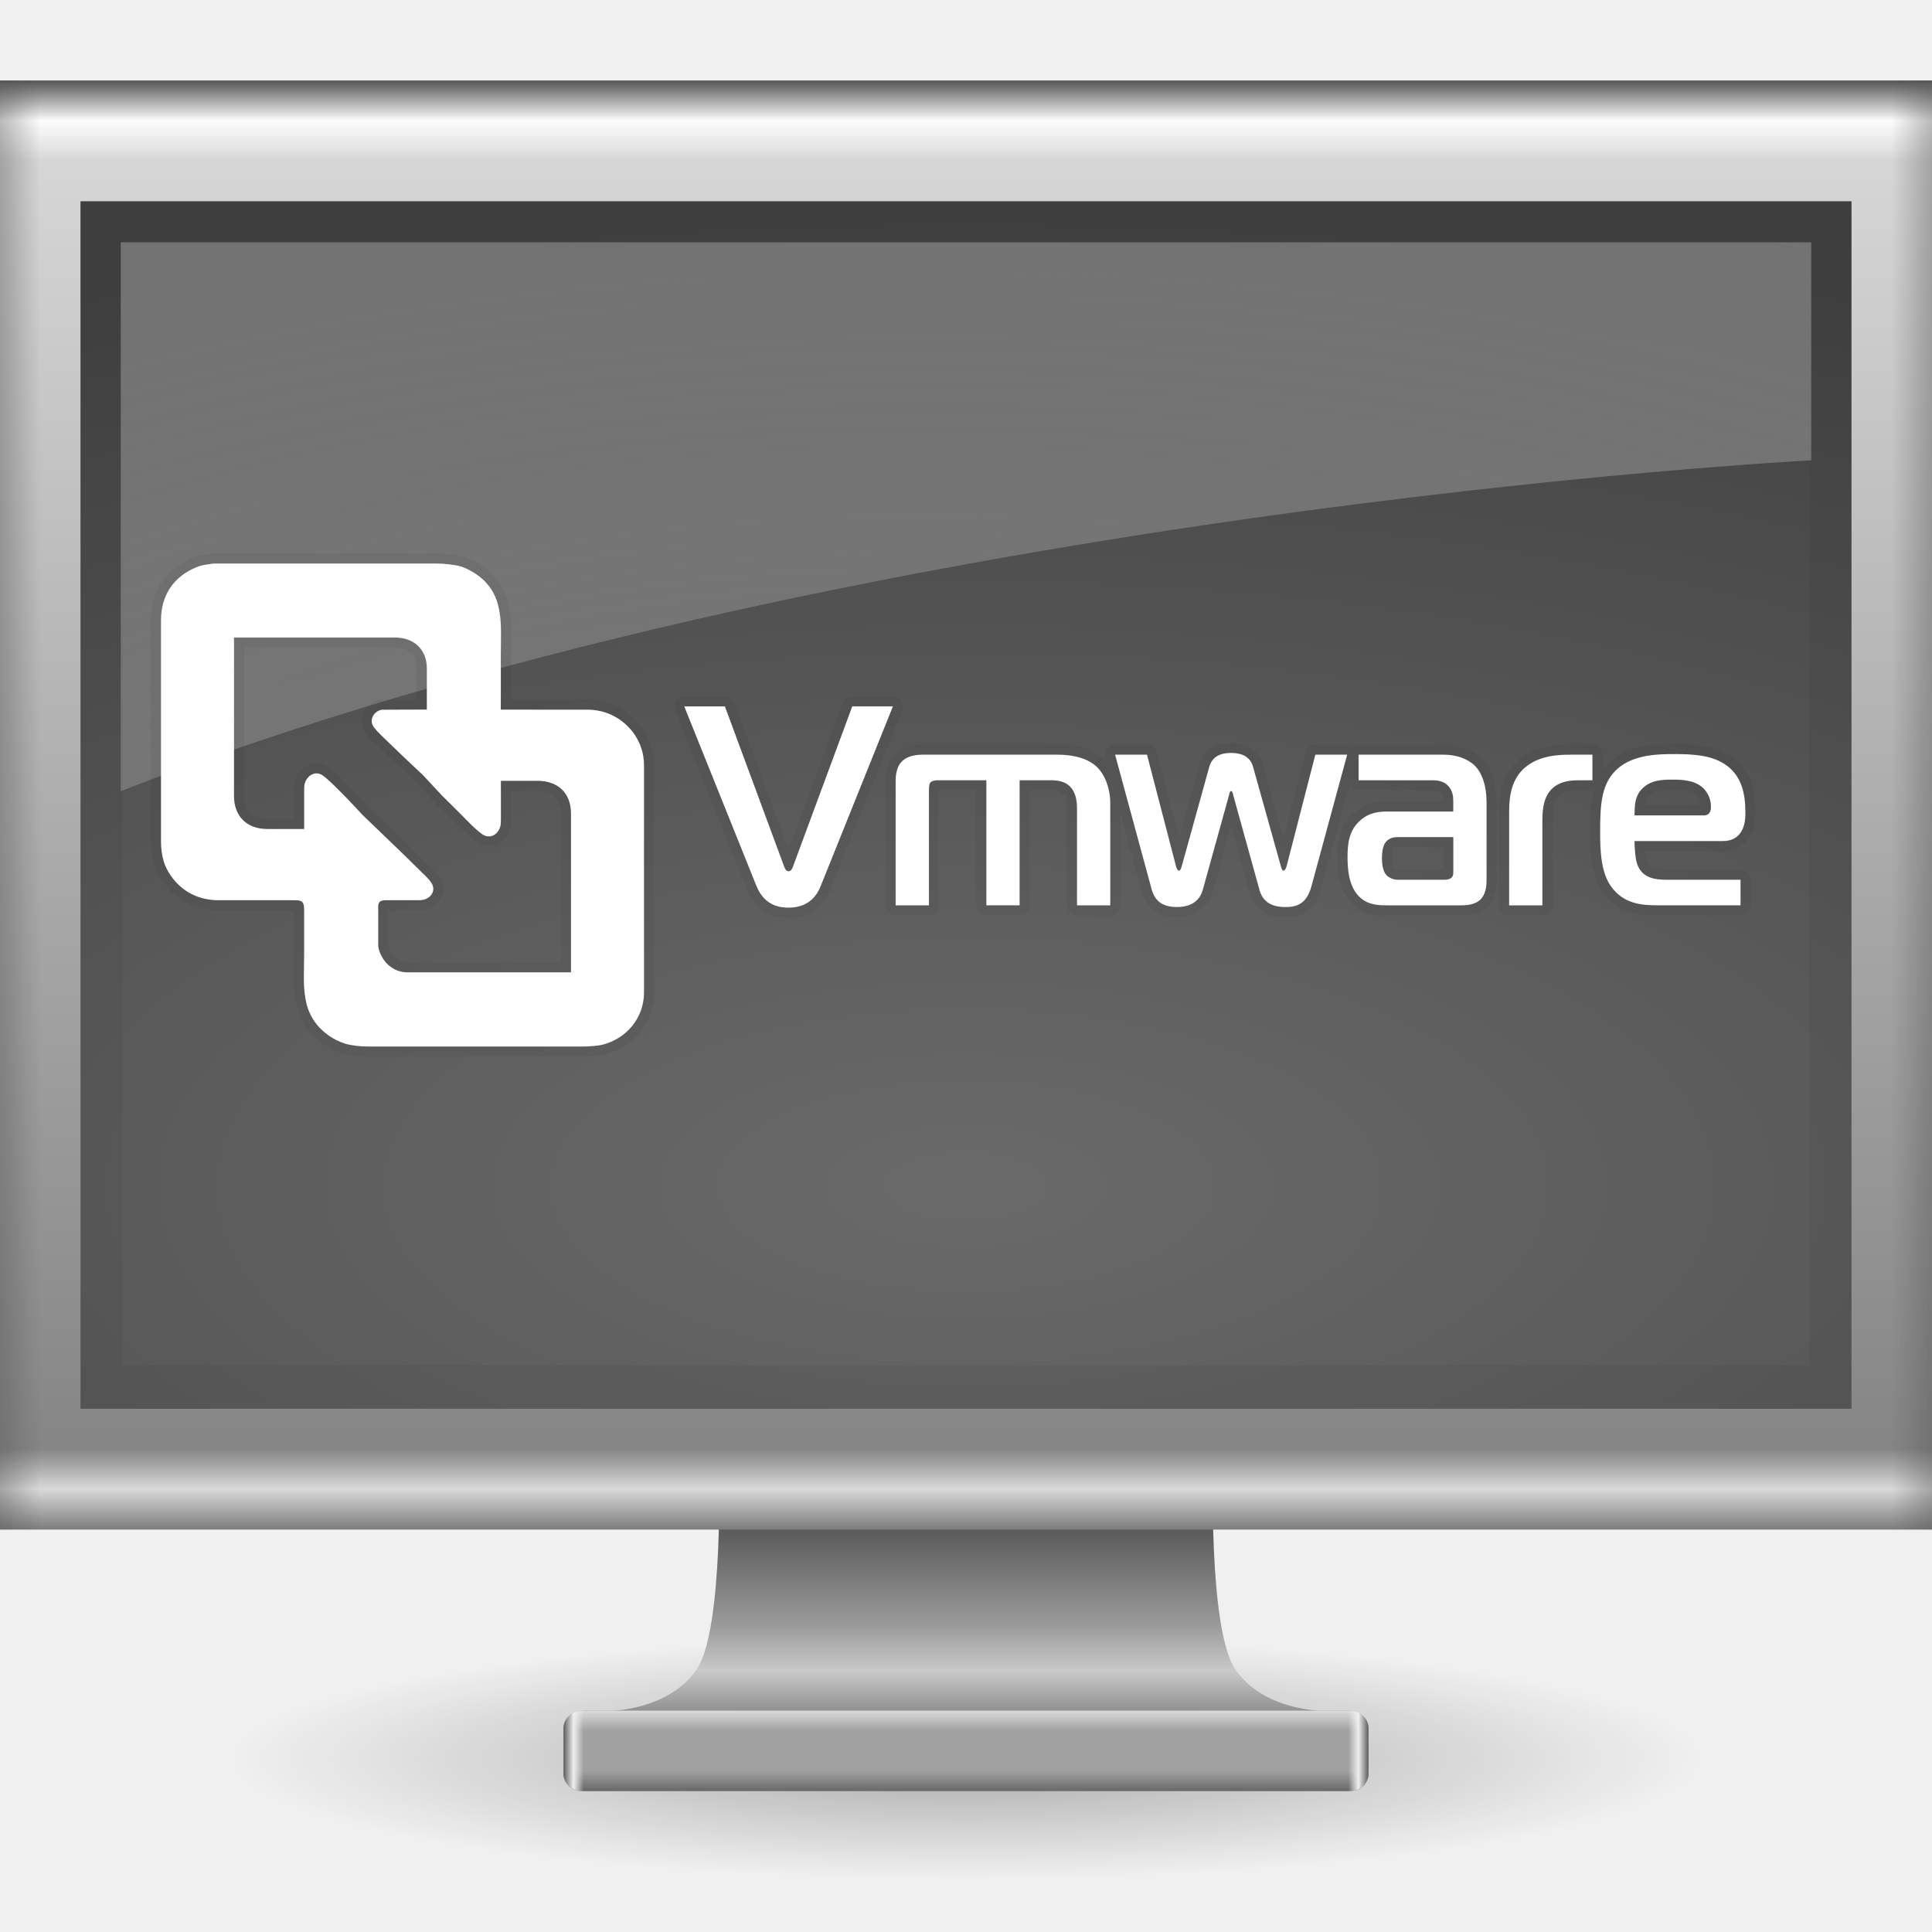
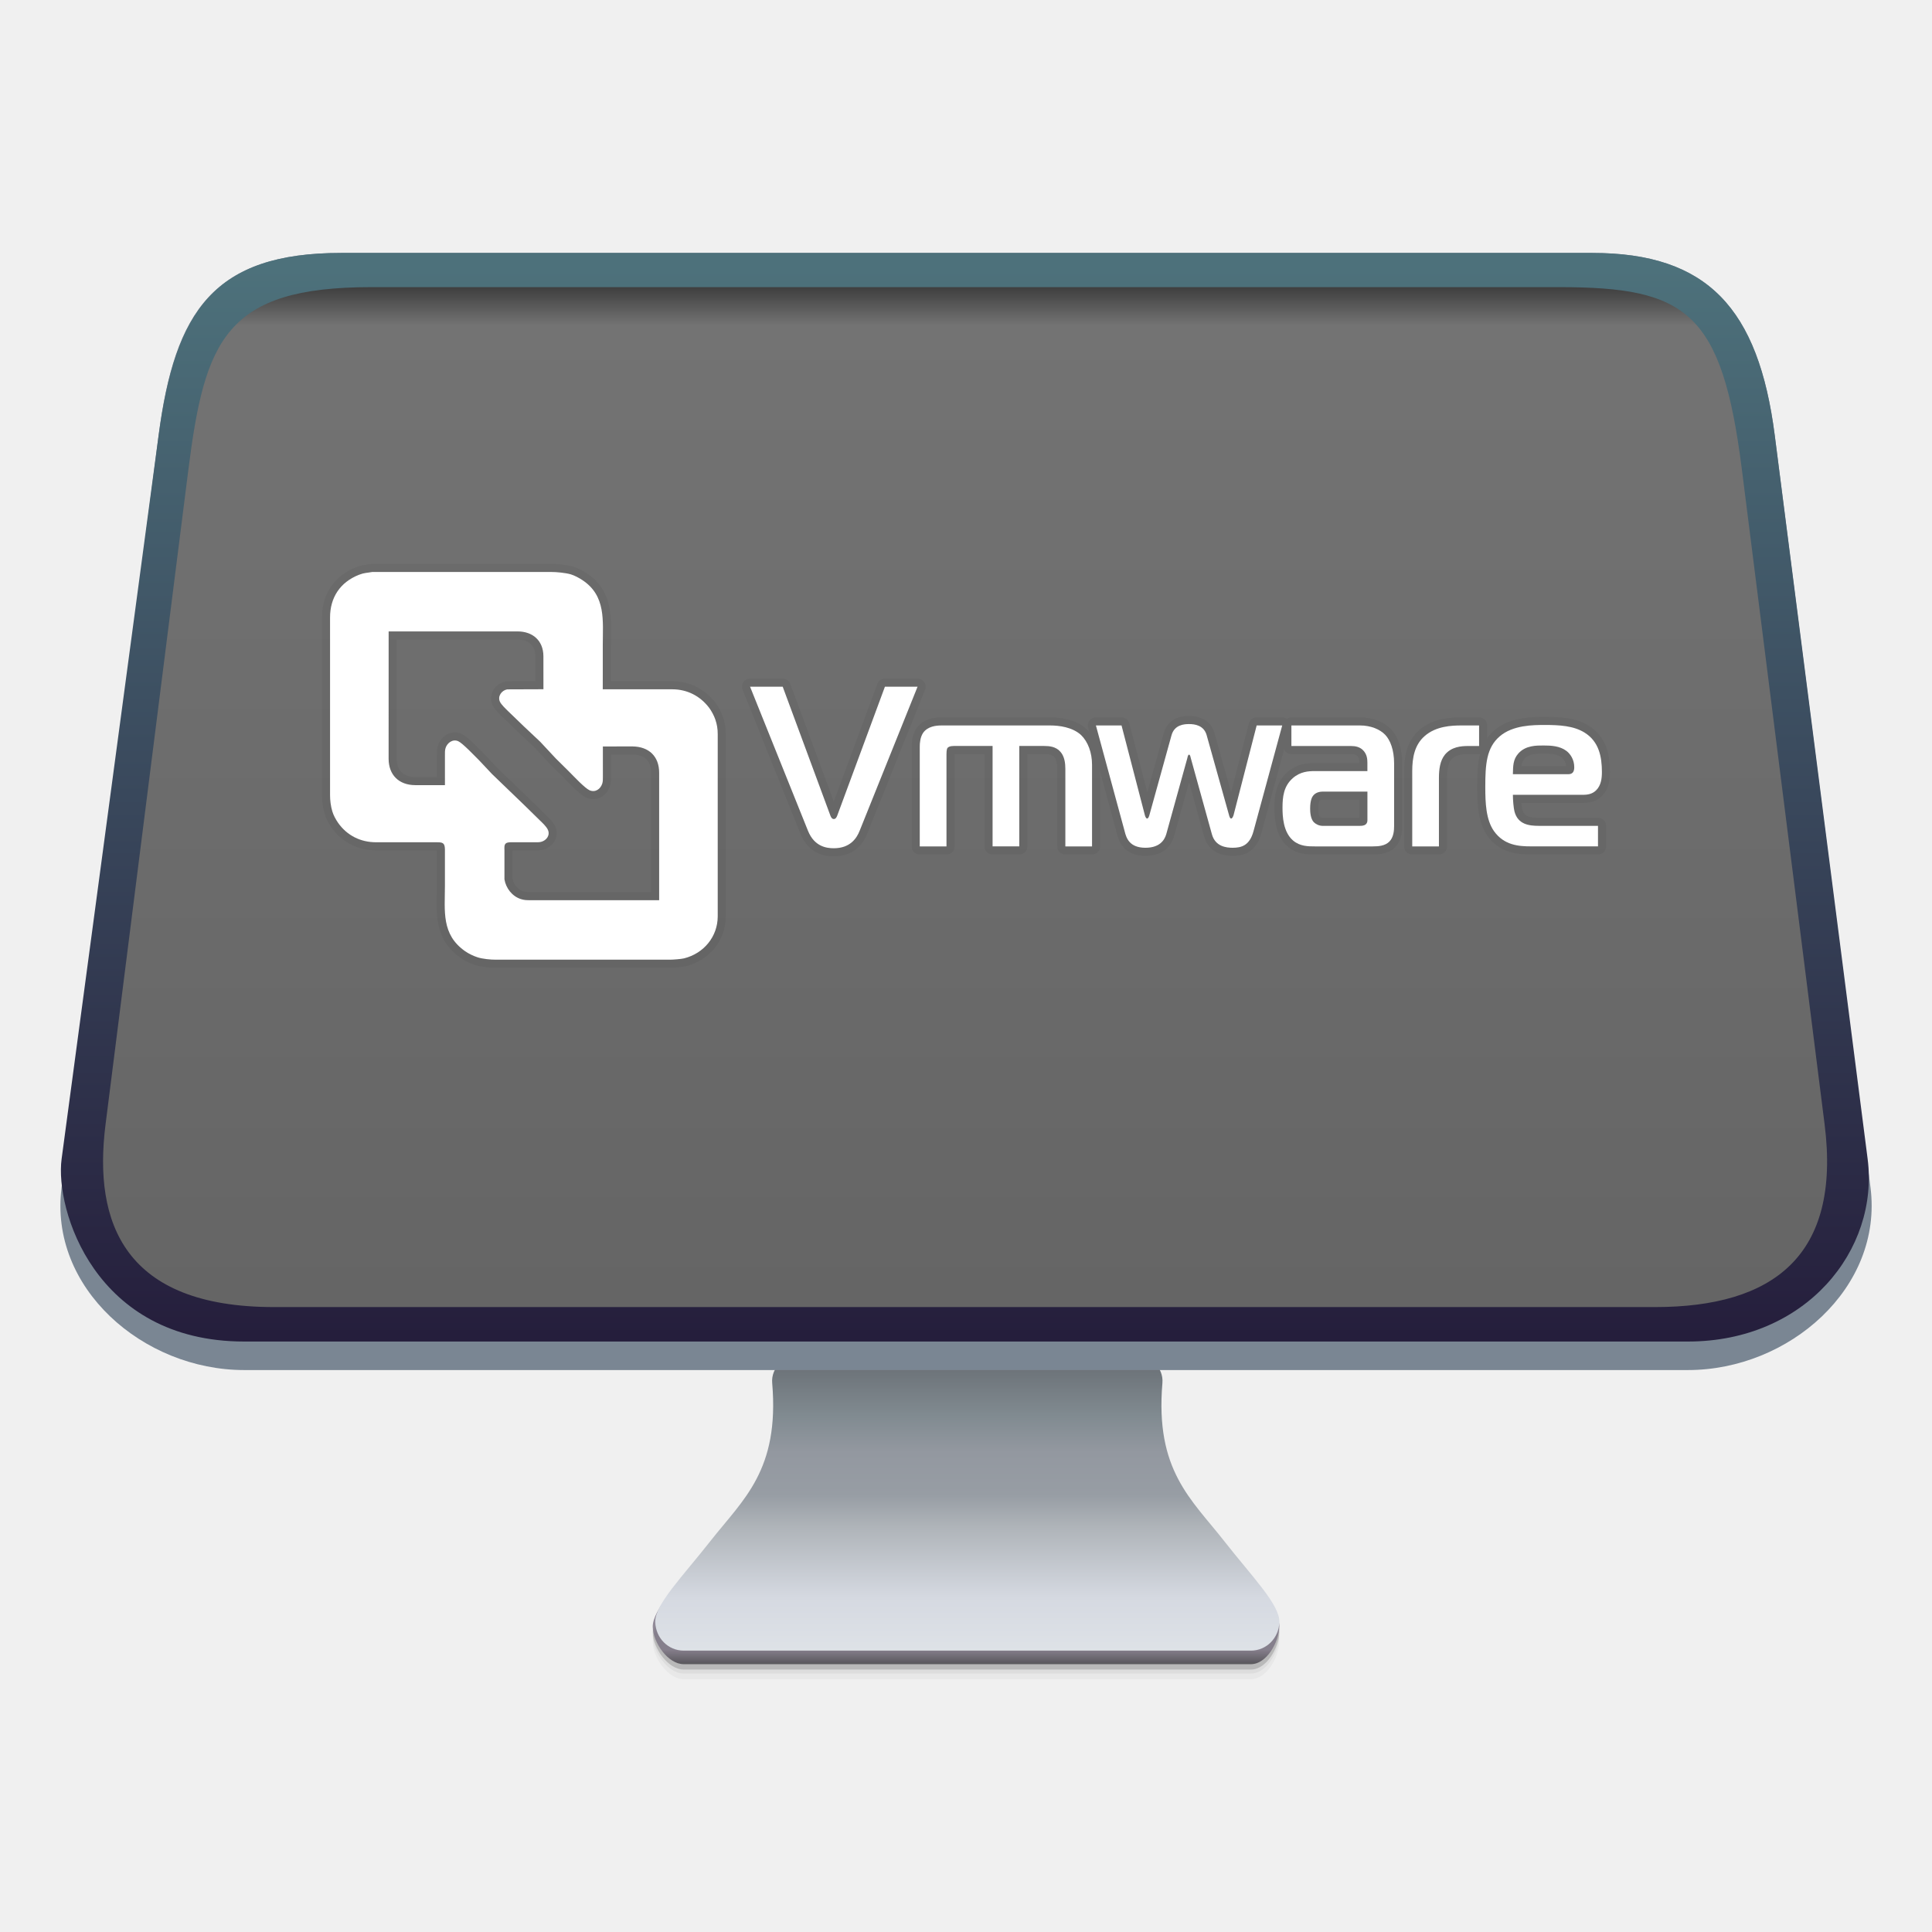
- <svg xmlns="http://www.w3.org/2000/svg" xmlns:xlink="http://www.w3.org/1999/xlink" version="1.1" width="48" height="48" id="svg4569">
-   <defs id="defs4571">
-     <linearGradient id="linearGradient3941">
-       <stop style="stop-color:#a7a7a7;stop-opacity:0.286;" offset="0" id="stop3943" />
-       <stop style="stop-color:#707070;stop-opacity:1;" offset="1" id="stop3945" />
+ <svg xmlns="http://www.w3.org/2000/svg" width="48" height="48" version="1.1">
+   <defs>
+     <linearGradient id="linearGradient858-5" x1="-149.66" x2="-149.66" y1="195.4" y2="197.12" gradientTransform="matrix(.06616 0 0 .06616 41.192 3.1755)" gradientUnits="userSpaceOnUse">
+       <stop stop-color="#918a98" offset="0" />
+       <stop stop-color="#656268" offset="1" />
    </linearGradient>
-     <linearGradient id="linearGradient3906">
-       <stop style="stop-color:#5d5d5d;stop-opacity:1;" offset="0" id="stop3908" />
-       <stop id="stop3915" offset="0.5" style="stop-color:#efefef;stop-opacity:1;" />
-       <stop style="stop-color:#efefef;stop-opacity:0;" offset="1" id="stop3910" />
+     <linearGradient id="linearGradient838-9" x1="-146.65" x2="-146.65" y1="195.59" y2="157.63" gradientTransform="matrix(.06616 0 0 .06616 41.192 3.1755)" gradientUnits="userSpaceOnUse">
+       <stop stop-color="#dee2e7" offset="0" />
+       <stop stop-color="#d5d9e1" offset=".187" />
+       <stop stop-color="#afb4b9" offset=".433" />
+       <stop stop-color="#979da4" offset=".546" />
+       <stop stop-color="#9398a0" offset=".694" />
+       <stop stop-color="#818b91" offset=".818" />
+       <stop stop-color="#6b7177" offset="1" />
    </linearGradient>
-     <linearGradient id="linearGradient3877">
-       <stop id="stop3879" offset="0" style="stop-color:#2e2e2f;stop-opacity:1;" />
-       <stop id="stop3881" offset="1" style="stop-color:#2e2e2f;stop-opacity:0;" />
+     <linearGradient id="linearGradient41069" x1="44.171" x2="44.171" y1="13.358" y2="154.97" gradientTransform="matrix(.06616 0 0 .06616 28.369 3.1047)" gradientUnits="userSpaceOnUse">
+       <stop stop-color="#4d717b" offset="0" />
+       <stop stop-color="#251e3c" offset="1" />
    </linearGradient>
-     <linearGradient id="linearGradient3865">
-       <stop style="stop-color:#dbdbdb;stop-opacity:1;" offset="0" id="stop3867" />
-       <stop style="stop-color:#dbdbdb;stop-opacity:0;" offset="1" id="stop3869" />
+     <linearGradient id="linearGradient10465" x1="37.639" x2="37.639" y1="15.912" y2="150.34" gradientTransform="matrix(.06616 0 0 .06616 28.369 3.1047)" gradientUnits="userSpaceOnUse">
+       <stop stop-color="#3e3e3e" offset="0" />
+       <stop stop-color="#737373" offset=".038" />
+       <stop stop-color="#656565" offset="1" />
    </linearGradient>
-     <linearGradient id="linearGradient3843">
-       <stop id="stop3845" offset="0" style="stop-color:#7d7d7d;stop-opacity:1;" />
-       <stop style="stop-color:#d9d9d9;stop-opacity:1;" offset="0.5" id="stop3847" />
-       <stop id="stop3849" offset="1" style="stop-color:#d9d9d9;stop-opacity:0;" />
-     </linearGradient>
-     <linearGradient id="linearGradient3835">
-       <stop style="stop-color:#555555;stop-opacity:0;" offset="0" id="stop3837" />
-       <stop style="stop-color:#555555;stop-opacity:1;" offset="1" id="stop3839" />
-     </linearGradient>
-     <linearGradient id="linearGradient3813">
-       <stop style="stop-color:#555555;stop-opacity:1;" offset="0" id="stop3815" />
-       <stop id="stop3825" offset="0.5" style="stop-color:#fcfcfc;stop-opacity:1;" />
-       <stop style="stop-color:#fcfcfc;stop-opacity:0;" offset="1" id="stop3817" />
-     </linearGradient>
-     <linearGradient id="linearGradient3803">
-       <stop style="stop-color:#dbdbdb;stop-opacity:1;" offset="0" id="stop3805" />
-       <stop style="stop-color:#808080;stop-opacity:1;" offset="1" id="stop3807" />
-     </linearGradient>
-     <linearGradient id="linearGradient4054">
-       <stop id="stop4056" style="stop-color:#ffffff;stop-opacity:1" offset="0" />
-       <stop id="stop4058" style="stop-color:#ffffff;stop-opacity:0.235" offset="0.063" />
-       <stop id="stop4060" style="stop-color:#ffffff;stop-opacity:0.157" offset="0.969" />
-       <stop id="stop4062" style="stop-color:#ffffff;stop-opacity:0.392" offset="1" />
-     </linearGradient>
-     <linearGradient id="linearGradient3912">
-       <stop id="stop3914" style="stop-color:#5a5a5a;stop-opacity:1;" offset="0" />
-       <stop offset="0.523" style="stop-color:#999999;stop-opacity:1;" id="stop3935" />
-       <stop id="stop3920" style="stop-color:#c9c9c9;stop-opacity:1;" offset="0.782" />
-       <stop id="stop3922" style="stop-color:#929292;stop-opacity:1;" offset="1" />
-     </linearGradient>
-     <linearGradient id="linearGradient3342">
-       <stop id="stop3344" style="stop-color:#ffffff;stop-opacity:0" offset="0" />
-       <stop id="stop3346" style="stop-color:#ffffff;stop-opacity:1" offset="1" />
-     </linearGradient>
-     <linearGradient id="linearGradient10691-1">
-       <stop id="stop10693-3" style="stop-color:#000000;stop-opacity:1" offset="0" />
-       <stop id="stop10695-1" style="stop-color:#000000;stop-opacity:0" offset="1" />
-     </linearGradient>
-     <linearGradient x1="15.574" y1="46.971" x2="23.578" y2="46.971" id="linearGradient2993" xlink:href="#linearGradient3342" gradientUnits="userSpaceOnUse" gradientTransform="matrix(1.117647,0,0,1,-2.35197,-3.471003)" spreadMethod="reflect" />
-     <radialGradient cx="6.703" cy="73.616" r="7.228" fx="6.703" fy="73.616" id="radialGradient3001" xlink:href="#linearGradient10691-1" gradientUnits="userSpaceOnUse" gradientTransform="matrix(1.936801,0,0,0.4150287,11.01818,13.44736)" />
-     <linearGradient x1="361.106" y1="87.987" x2="361.106" y2="92.491" id="linearGradient3832-9" xlink:href="#linearGradient3912" gradientUnits="userSpaceOnUse" gradientTransform="matrix(0.9964089,0,0,1.000144,-332.882,-50.01272)" />
-     <linearGradient id="outerBackgroundGradient-5-0">
-       <stop style="stop-color:#6a6a6a;stop-opacity:1;" offset="0" id="stop3864-8-6-4" />
-       <stop style="stop-color:#414141;stop-opacity:1;" offset="1" id="stop3866-9-1-86" />
-     </linearGradient>
-     <linearGradient id="linearGradient3924-1">
-       <stop offset="0" style="stop-color:#ffffff;stop-opacity:1" id="stop3926-3" />
-       <stop offset="0.063" style="stop-color:#ffffff;stop-opacity:0.235" id="stop3928-91" />
-       <stop offset="0.951" style="stop-color:#ffffff;stop-opacity:0.157" id="stop3930-6" />
-       <stop offset="1" style="stop-color:#ffffff;stop-opacity:0.392" id="stop3932-6" />
-     </linearGradient>
-     <linearGradient xlink:href="#linearGradient3924-1-0" id="linearGradient3916-5" gradientUnits="userSpaceOnUse" gradientTransform="matrix(1.216216,0,0,0.8378379,-5.189199,-0.108099)" x1="24" y1="5" x2="24" y2="43" />
-     <linearGradient id="linearGradient3924-1-0">
-       <stop offset="0" style="stop-color:#ffffff;stop-opacity:1" id="stop3926-3-7" />
-       <stop offset="0.063" style="stop-color:#ffffff;stop-opacity:0.235" id="stop3928-91-0" />
-       <stop offset="0.951" style="stop-color:#ffffff;stop-opacity:0.157" id="stop3930-6-2" />
-       <stop offset="1" style="stop-color:#ffffff;stop-opacity:0.392" id="stop3932-6-0" />
-     </linearGradient>
-     <linearGradient xlink:href="#linearGradient4054" id="linearGradient4052" gradientUnits="userSpaceOnUse" gradientTransform="matrix(1.216216,0,0,0.8378379,-5.189199,-0.108099)" x1="23.386" y1="42.776" x2="23.386" y2="51.377" />
-     <linearGradient xlink:href="#linearGradient3924-1-0" id="linearGradient4066" gradientUnits="userSpaceOnUse" gradientTransform="matrix(1.155477,0,0,0.8378379,-3.518698,-0.108099)" x1="24" y1="5" x2="24" y2="43" />
-     <linearGradient xlink:href="#linearGradient3803" id="linearGradient3809" x1="24" y1="2.997" x2="24" y2="37.003" gradientUnits="userSpaceOnUse" gradientTransform="matrix(1,0,0,1.058823,0,-1.176471)" />
-     <linearGradient xlink:href="#linearGradient3813" id="linearGradient3823" gradientUnits="userSpaceOnUse" x1="24" y1="2.001" x2="24" y2="2.999" gradientTransform="matrix(1,0,0,2,0,-2)" />
-     <linearGradient xlink:href="#linearGradient3835" id="linearGradient3841" x1="47" y1="20" x2="48" y2="20" gradientUnits="userSpaceOnUse" />
-     <linearGradient xlink:href="#linearGradient3843" id="linearGradient3851" gradientUnits="userSpaceOnUse" gradientTransform="matrix(1,0,0,2,0,-42)" x1="24" y1="2.001" x2="24" y2="2.999" />
-     <linearGradient xlink:href="#linearGradient3835" id="linearGradient3855" gradientUnits="userSpaceOnUse" x1="47" y1="20" x2="48" y2="20" gradientTransform="translate(-48,0)" />
-     <linearGradient xlink:href="#linearGradient3877" id="linearGradient3885" gradientUnits="userSpaceOnUse" gradientTransform="matrix(1.177154,0,0,-1,-4.251695,87.004)" x1="24" y1="42.505" x2="24" y2="43.003" />
-     <linearGradient xlink:href="#linearGradient3865" id="linearGradient3888" gradientUnits="userSpaceOnUse" x1="24" y1="42.505" x2="24" y2="43.003" gradientTransform="matrix(1.177154,0,0,1,-4.251695,0)" />
-     <clipPath clipPathUnits="userSpaceOnUse" id="clipPath3896">
-       <rect ry="0.434" rx="0.469" y="42.502" x="14" height="2" width="20" id="rect3898" style="fill:#a1a1a1;fill-opacity:1;stroke:none" />
-     </clipPath>
-     <linearGradient xlink:href="#linearGradient3906" id="linearGradient3913" x1="14" y1="43.502" x2="14.2" y2="43.502" gradientUnits="userSpaceOnUse" gradientTransform="matrix(2.5,0,0,1,-20.99995,0)" />
-     <clipPath clipPathUnits="userSpaceOnUse" id="clipPath3925">
-       <rect ry="0.434" rx="0.469" y="42.502" x="14" height="2" width="20" id="rect3927" style="fill:#a1a1a1;fill-opacity:1;stroke:none" />
-     </clipPath>
-     <linearGradient xlink:href="#linearGradient3906" id="linearGradient3931" gradientUnits="userSpaceOnUse" gradientTransform="matrix(2.5,0,0,1,-20.99995,0)" x1="14" y1="43.502" x2="14.2" y2="43.502" />
-     <radialGradient xlink:href="#linearGradient10691-1" id="radialGradient3937" gradientUnits="userSpaceOnUse" gradientTransform="matrix(2.533405,0,0,0.4150287,7.019318,13.13486)" cx="6.703" cy="73.616" fx="6.703" fy="73.616" r="7.228" />
-     <radialGradient xlink:href="#outerBackgroundGradient-5-0" id="radialGradient3939" cx="24" cy="33.877" fx="24" fy="33.877" r="22" gradientTransform="matrix(2.572211,0,0,1.099544,-37.73306,-7.787454)" gradientUnits="userSpaceOnUse" />
-     <radialGradient xlink:href="#linearGradient3941" id="radialGradient3949" cx="30.14" cy="23.244" fx="30.14" fy="23.244" r="21" gradientTransform="matrix(-3.6633084e-8,1.577818,-3.382651,-7.8536888e-8,101.6602,-21.60237)" gradientUnits="userSpaceOnUse" />
  </defs>
-   <path d="m 42.312,43.688 c 0,1.657 -8.199,3 -18.313,3 -10.114,0 -18.312,-1.343 -18.312,-3 0,-1.657 8.199,-3 18.312,-3 10.114,0 18.313,1.343 18.313,3 l 0,0 z" id="path2589" style="opacity:0.3;fill:url(#radialGradient3937);fill-opacity:1;fill-rule:nonzero;stroke:none;stroke-width:0.8;marker:none;visibility:visible;display:inline;overflow:visible" />
-   <path d="m 17.859,36.25 c 0,0 0.142,4.258 -0.565,5.25 -0.707,0.992 -2.114,1.004 -2.114,1.004 l 17.64,0 c 0,0 -1.407,-0.012 -2.114,-1.004 -0.707,-0.992 -0.565,-5.25 -0.565,-5.25 z" id="rect1789" style="color:#000000;fill:url(#linearGradient3832-9);fill-opacity:1;fill-rule:nonzero;stroke:none;stroke-width:0.998;marker:none;visibility:visible;display:inline;overflow:visible;enable-background:new" />
-   <rect width="48" height="36" rx="0" ry="0" x="-3.5762787e-07" y="2" id="rect2722" style="fill:url(#linearGradient3809);fill-opacity:1;stroke:none" />
-   <path style="fill:url(#radialGradient3939);fill-opacity:1;stroke:none;display:inline" d="M 2,5 46,5 46,35 2,35 z" id="rect2722-0" />
-   <path style="opacity:0.05;fill:#000000;fill-opacity:1;stroke:none;display:inline" d="m 2,5 0,30 L 46,35 46,5 z m 1.048,1.071 41.905,0 0,27.857 -41.905,0 z" id="path3942" />
-   <path style="fill:url(#radialGradient3949);fill-opacity:1;stroke:none;display:inline" d="m 3,6.02 0,13.636 C 20.943,12.673 45,11.437 45,11.437 L 45,6.02 z" id="rect3872" />
-   <rect y="2" x="-3.5762787e-07" height="2" width="48" id="rect3821" style="fill:url(#linearGradient3823);fill-opacity:1;stroke:none" />
-   <rect style="fill:url(#linearGradient3851);fill-opacity:1;stroke:none;opacity:1" id="rect3827" width="48" height="2" x="-3.5762787e-07" y="-38" transform="scale(1,-1)" />
-   <rect style="fill:url(#linearGradient3841);fill-opacity:1;stroke:none;opacity:0.4" id="rect3833" width="1" height="36" x="47" y="2" />
-   <rect y="2" x="-1" height="36" width="1" id="rect3853" style="opacity:0.4;fill:url(#linearGradient3855);fill-opacity:1;stroke:none" transform="scale(-1,1)" />
-   <rect style="fill:#a1a1a1;fill-opacity:1;stroke:none" id="rect3883" width="20" height="2" x="14" y="42.502" rx="0.469" ry="0.434" />
-   <g id="g3892" clip-path="url(#clipPath3896)">
-     <path style="color:#000000;fill:url(#linearGradient3888);fill-opacity:1;fill-rule:nonzero;stroke:none;stroke-width:0.998;marker:none;visibility:visible;display:inline;overflow:visible;enable-background:new" id="path3863" d="m 13.617,42.504 0,0.5 20.765,0 0,-0.5 z" />
-     <path d="m 13.617,44.5 0,-0.5 20.765,0 0,0.5 z" id="path3873" style="opacity:0.5;color:#000000;fill:url(#linearGradient3885);fill-opacity:1;fill-rule:nonzero;stroke:none;stroke-width:0.998;marker:none;visibility:visible;display:inline;overflow:visible;enable-background:new" />
+   <g transform="matrix(2.8347 0 0 2.8347 -65.065 -4.6607)" stroke-width=".066">
+     <path d="m29.159 15.24c-0.249 0.317-0.489 0.558-0.485 0.712 0.004 0.138 0.134 0.325 0.272 0.325h4.97c0.138 0 0.246-0.191 0.25-0.329 0.004-0.153-0.236-0.394-0.485-0.712z" fill-opacity=".162" style="paint-order:fill markers stroke" />
+     <path d="m29.159 15.193c-0.249 0.317-0.489 0.558-0.485 0.712 0.004 0.138 0.134 0.325 0.272 0.325h4.97c0.138 0 0.246-0.191 0.25-0.329 0.004-0.153-0.236-0.394-0.485-0.712z" fill="url(#linearGradient858-5)" style="paint-order:fill markers stroke" />
+     <path d="m29.159 15.324c-0.249 0.317-0.489 0.558-0.485 0.712 0.004 0.138 0.134 0.325 0.272 0.325h4.97c0.138 0 0.246-0.191 0.25-0.329 0.004-0.153-0.236-0.394-0.485-0.712z" fill-opacity=".037" style="paint-order:fill markers stroke" />
+     <path d="m29.159 15.275c-0.249 0.317-0.489 0.558-0.485 0.712 0.004 0.138 0.134 0.325 0.272 0.325h4.97c0.138 0 0.246-0.191 0.25-0.329 0.004-0.153-0.236-0.394-0.485-0.712z" fill-opacity=".047" style="paint-order:fill markers stroke" />
+     <path d="m31.371 13.503-3.4e-5 1e-3 -1.4 0.012c-0.138 0.001-0.262 0.112-0.25 0.25 0.065 0.765-0.253 1.018-0.54 1.383-0.249 0.317-0.489 0.558-0.485 0.712 0.004 0.138 0.111 0.25 0.25 0.25h4.97c0.138 0 0.246-0.111 0.25-0.25 0.004-0.153-0.236-0.394-0.485-0.712-0.287-0.366-0.605-0.618-0.54-1.383 0.012-0.138-0.111-0.249-0.25-0.25l-1.4-0.012-3.4e-5 -1e-3 -0.06 5.3e-4z" fill="url(#linearGradient838-9)" style="paint-order:fill markers stroke" />
  </g>
-   <rect style="fill:url(#linearGradient3913);fill-opacity:1;stroke:none" id="rect3900" width="0.5" height="2" x="14" y="42.502" rx="0" ry="0" clip-path="url(#clipPath3925)" />
-   <rect clip-path="url(#clipPath3925)" ry="0" rx="0" y="42.502" x="14" height="2" width="0.5" id="rect3929" style="fill:url(#linearGradient3931);fill-opacity:1;stroke:none" transform="matrix(-1,0,0,1,47.99993,0)" />
-   <g id="g3871" style="fill:none;stroke:#000000;stroke-width:0.5;stroke-linecap:round;stroke-linejoin:round;stroke-miterlimit:4;stroke-opacity:1;stroke-dasharray:none;opacity:0.05">
-     <path d="m 5.306,14 c -0.166,0.031 -0.242,0.021 -0.411,0.087 C 4.31,14.318 4,14.794 4,15.409 L 4,20.907 c 0,0.164 0.022,0.344 0.07,0.503 0.034,0.117 0.111,0.259 0.182,0.359 0.277,0.39 0.694,0.597 1.174,0.597 l 0.314,0 0.727,0 0.823,0 c 0.185,0 0.262,0.007 0.266,0.216 l 0,1.123 c 0,0.788 -0.118,1.513 0.628,2.035 0.114,0.078 0.254,0.146 0.387,0.188 0.153,0.049 0.395,0.072 0.556,0.072 l 5.396,0 c 0.097,0 0.345,-0.019 0.435,-0.041 C 15.571,25.805 15.999,25.286 16,24.661 l 0,-5.643 c 0,-0.16 -0.022,-0.3 -0.075,-0.454 -0.039,-0.114 -0.118,-0.263 -0.19,-0.359 -0.277,-0.365 -0.677,-0.572 -1.14,-0.573 -0.718,3.08e-4 -1.435,-5.7e-5 -2.153,-0.001 l 6.12e-4,-0.429 0,-0.933 c 0,-0.755 0.106,-1.53 -0.63,-2.016 -0.1,-0.067 -0.248,-0.146 -0.363,-0.18 -0.154,-0.044 -0.441,-0.074 -0.604,-0.072 -2.033,-3e-6 -3.694,8e-6 -5.541,-2e-6 z m 5.299,3.629 c 0,0 -0.749,0.003 -1.123,0.004 -0.172,0.033 -0.302,0.214 -0.224,0.381 0.043,0.093 0.181,0.222 0.257,0.297 l 0.486,0.469 0.507,0.477 0.473,0.508 0.422,0.418 c 0.135,0.135 0.485,0.51 0.63,0.573 0.179,0.077 0.338,-0.038 0.393,-0.208 0.021,-0.069 0.019,-0.143 0.019,-0.216 5.23e-4,-0.311 -6.11e-4,-0.932 -6.11e-4,-0.932 0,0 0.613,-9.38e-4 0.919,-9.38e-4 0.508,0.006 0.823,0.31 0.823,0.813 l 0,3.946 -3.992,0 c -0.111,0 -0.182,0 -0.29,-0.035 -0.271,-0.087 -0.461,-0.337 -0.507,-0.61 l 0,-0.383 0,-0.526 c -0.002,-0.061 -0.011,-0.152 0.037,-0.198 0.048,-0.046 0.142,-0.041 0.203,-0.041 l 0.701,0 c 0.061,0 0.135,0.003 0.194,-0.013 0.165,-0.043 0.284,-0.202 0.211,-0.37 -0.048,-0.108 -0.173,-0.22 -0.259,-0.304 L 10.021,21.223 9.013,20.252 8.615,19.829 C 8.478,19.695 8.108,19.3 7.968,19.237 7.797,19.161 7.627,19.287 7.576,19.449 c -0.022,0.068 -0.019,0.143 -0.019,0.214 l 0,0.933 -0.92,0 C 6.133,20.595 5.816,20.282 5.814,19.783 l 7.92e-4,-3.944 c 0,0 2.66,-6.75e-4 3.991,-6.75e-4 0.473,0 0.797,0.29 0.799,0.766 z" id="path3874" style="fill:none;stroke:#000000;stroke-width:0.5;stroke-linecap:round;stroke-linejoin:round;stroke-miterlimit:4;stroke-opacity:1;stroke-dasharray:none" />
-     <g style="font-size:7.062px;font-style:normal;font-variant:normal;font-weight:normal;font-stretch:normal;line-height:125%;letter-spacing:0px;word-spacing:0px;fill:none;stroke:#000000;stroke-width:0.5;stroke-linecap:round;stroke-linejoin:round;stroke-miterlimit:4;stroke-opacity:1;stroke-dasharray:none;font-family:MagistralC;-inkscape-font-specification:MagistralC" id="g3876">
-       <path d="m 18.01,17.55 -1.01,0 1.794,4.463 c 0.198,0.487 0.572,0.537 0.798,0.537 0.501,0 0.706,-0.304 0.798,-0.537 l 1.794,-4.463 -1.01,0 -1.476,3.99 c -0.014,0.035 -0.042,0.106 -0.106,0.106 -0.064,0 -0.092,-0.071 -0.106,-0.106 l -1.476,-3.99" id="path3878" style="fill:none;stroke:#000000;stroke-width:0.5;stroke-linecap:round;stroke-linejoin:round;stroke-miterlimit:4;stroke-opacity:1;stroke-dasharray:none" />
-       <path d="m 22.253,22.493 0.826,0 0,-2.853 c 0,-0.141 0.021,-0.184 0.035,-0.198 0.021,-0.021 0.064,-0.057 0.184,-0.057 l 1.208,0 0,3.107 0.826,0 0,-3.107 0.77,0 c 0.148,0 0.36,0.014 0.501,0.177 0.134,0.148 0.155,0.367 0.155,0.53 l 0,2.401 0.826,0 0,-2.528 c 0,-0.374 -0.127,-0.713 -0.339,-0.918 -0.268,-0.247 -0.685,-0.297 -0.953,-0.297 l -3.369,0 c -0.169,0 -0.424,0.028 -0.565,0.226 -0.092,0.134 -0.106,0.318 -0.106,0.424 l 0,3.093" id="path3880" style="fill:none;stroke:#000000;stroke-width:0.5;stroke-linecap:round;stroke-linejoin:round;stroke-miterlimit:4;stroke-opacity:1;stroke-dasharray:none" />
-       <path d="m 28.495,18.75 -0.791,0 0.89,3.277 c 0.049,0.198 0.141,0.508 0.643,0.508 0.431,0 0.586,-0.226 0.643,-0.417 l 0.65,-2.345 c 0.007,-0.028 0.021,-0.12 0.057,-0.12 0.035,0 0.049,0.092 0.057,0.12 l 0.65,2.345 c 0.106,0.381 0.445,0.417 0.643,0.417 0.275,0 0.523,-0.071 0.643,-0.508 l 0.89,-3.277 -0.791,0 -0.713,2.768 c -0.014,0.049 -0.042,0.113 -0.078,0.113 -0.035,0 -0.057,-0.078 -0.064,-0.106 l -0.692,-2.472 c -0.085,-0.311 -0.374,-0.346 -0.544,-0.346 -0.141,0 -0.452,0.014 -0.544,0.346 l -0.685,2.472 c -0.007,0.021 -0.028,0.106 -0.071,0.106 -0.035,0 -0.064,-0.078 -0.071,-0.113 l -0.72,-2.768" id="path3882" style="fill:none;stroke:#000000;stroke-width:0.5;stroke-linecap:round;stroke-linejoin:round;stroke-miterlimit:4;stroke-opacity:1;stroke-dasharray:none" />
-       <path d="m 33.754,18.75 0,0.636 1.843,0 c 0.127,0 0.29,0.021 0.403,0.162 0.092,0.113 0.106,0.24 0.106,0.353 l 0,0.261 -1.624,0 c -0.198,0 -0.452,0.014 -0.685,0.219 -0.282,0.247 -0.318,0.579 -0.318,0.911 0,0.275 0.021,0.756 0.325,1.017 0.212,0.184 0.473,0.184 0.678,0.184 l 1.787,0 c 0.177,0 0.381,-0.014 0.516,-0.148 0.134,-0.134 0.148,-0.346 0.148,-0.48 l 0,-1.942 c 0,-0.417 -0.12,-0.72 -0.275,-0.883 -0.169,-0.177 -0.459,-0.29 -0.777,-0.29 l -2.126,0 m 2.352,2.048 0,0.862 c 0,0.057 0,0.106 -0.057,0.155 -0.057,0.042 -0.134,0.042 -0.184,0.042 l -1.151,0 c -0.106,0 -0.212,-0.057 -0.268,-0.113 -0.099,-0.106 -0.113,-0.304 -0.113,-0.417 0,-0.268 0.064,-0.367 0.092,-0.403 0.092,-0.12 0.247,-0.127 0.304,-0.127 l 1.377,0" id="path3884" style="fill:none;stroke:#000000;stroke-width:0.5;stroke-linecap:round;stroke-linejoin:round;stroke-miterlimit:4;stroke-opacity:1;stroke-dasharray:none" />
-       <path d="m 37.494,22.493 0.826,0 0,-2.112 c 0,-0.282 0.035,-0.544 0.191,-0.734 0.198,-0.233 0.487,-0.261 0.706,-0.261 l 0.346,0 0,-0.636 -0.558,0 c -0.29,0 -0.777,0.021 -1.123,0.325 -0.318,0.275 -0.388,0.678 -0.388,1.088 l 0,2.33" id="path3886" style="fill:none;stroke:#000000;stroke-width:0.5;stroke-linecap:round;stroke-linejoin:round;stroke-miterlimit:4;stroke-opacity:1;stroke-dasharray:none" />
-       <path d="m 43.243,22.493 0,-0.636 -1.829,0 c -0.304,0 -0.65,-0.042 -0.756,-0.445 -0.028,-0.113 -0.049,-0.353 -0.049,-0.516 l 2.175,0 c 0.148,0 0.29,-0.028 0.403,-0.141 0.155,-0.155 0.177,-0.374 0.177,-0.565 0,-0.473 -0.092,-0.939 -0.53,-1.215 -0.346,-0.219 -0.798,-0.24 -1.236,-0.24 -0.353,0 -0.989,1e-6 -1.398,0.353 -0.41,0.353 -0.445,0.869 -0.445,1.568 0,0.494 0.021,1.01 0.268,1.363 0.311,0.438 0.763,0.473 1.144,0.473 l 2.076,0 m -2.634,-2.232 c 0.007,-0.247 0,-0.452 0.169,-0.643 0.226,-0.254 0.565,-0.247 0.784,-0.247 0.233,0 0.501,0.014 0.706,0.169 0.12,0.092 0.24,0.268 0.24,0.501 0,0.099 -0.021,0.219 -0.184,0.219 l -1.716,0" id="path3888" style="fill:none;stroke:#000000;stroke-width:0.5;stroke-linecap:round;stroke-linejoin:round;stroke-miterlimit:4;stroke-opacity:1;stroke-dasharray:none" />
+   <g transform="matrix(2.8347 0 0 2.8347 -65.065 -4.6607)">
+     <path d="m25.943 3.861h10.965c1.01 0 1.458 0.486 1.6 1.6l0.839 6.591c0.112 0.879-0.714 1.6-1.6 1.6h-12.654c-0.886 0-1.714-0.721-1.6-1.6l0.85-6.591c0.141-1.09 0.484-1.6 1.6-1.6z" fill="#7a8693" style="paint-order:fill markers stroke" />
+     <path d="m25.943 3.861h10.965c1.01 0 1.457 0.486 1.6 1.6l0.814 6.341c0.102 0.796-0.539 1.6-1.575 1.6h-12.654c-1.311 0-1.659-1.16-1.6-1.6l0.85-6.341c0.146-1.089 0.484-1.6 1.6-1.6z" fill="url(#linearGradient41069)" style="paint-order:fill markers stroke" />
+     <path d="m26.205 4.161h10.415c1.116 0 1.425 0.214 1.6 1.6l0.725 5.739c0.145 1.151-0.45 1.6-1.487 1.6h-12.104c-1.311 0-1.585-0.737-1.476-1.6l0.726-5.739c0.144-1.136 0.325-1.6 1.6-1.6z" fill="url(#linearGradient10465)" style="paint-order:fill markers stroke" />
+   </g>
+   <g transform="matrix(.80275 0 0 .80275 -47.481 2.9723)">
+     <g transform="translate(65.362)" fill="none" opacity=".05" stroke="#000" stroke-linecap="round" stroke-linejoin="round" stroke-width=".5">
+       <path d="m5.306 14c-0.166 0.031-0.242 0.021-0.411 0.087-0.585 0.231-0.894 0.706-0.894 1.321v5.498c0 0.164 0.022 0.344 0.07 0.503 0.034 0.117 0.111 0.259 0.182 0.359 0.277 0.39 0.694 0.597 1.174 0.597h1.863c0.185 0 0.262 0.007 0.266 0.216v1.123c0 0.788-0.118 1.514 0.628 2.035 0.114 0.078 0.254 0.146 0.387 0.188 0.153 0.049 0.395 0.072 0.556 0.072h5.396c0.097 0 0.345-0.019 0.435-0.041 0.612-0.154 1.039-0.672 1.041-1.298v-5.643c0-0.16-0.022-0.3-0.075-0.454-0.039-0.114-0.118-0.263-0.19-0.359-0.277-0.365-0.677-0.572-1.14-0.573-0.718 3.08e-4 -1.435-5.7e-5 -2.153-0.001l6.12e-4 -0.429v-0.933c0-0.755 0.106-1.53-0.63-2.016-0.1-0.067-0.248-0.146-0.363-0.18-0.154-0.044-0.441-0.074-0.604-0.072-2.033-3e-6 -3.694 8e-6 -5.541-2e-6zm5.299 3.629s-0.749 0.003-1.123 0.004c-0.172 0.033-0.302 0.214-0.224 0.381 0.043 0.093 0.181 0.222 0.257 0.297l0.486 0.469 0.507 0.477 0.473 0.508 0.422 0.418c0.135 0.135 0.485 0.51 0.63 0.573 0.179 0.077 0.338-0.038 0.393-0.208 0.021-0.069 0.019-0.143 0.019-0.216 5.23e-4 -0.311-6.11e-4 -0.932-6.11e-4 -0.932s0.613-9.38e-4 0.919-9.38e-4c0.508 0.006 0.823 0.31 0.823 0.813v3.946h-3.991c-0.111 0-0.182 0-0.29-0.035-0.271-0.087-0.461-0.337-0.507-0.61v-0.909c-0.002-0.061-0.011-0.152 0.037-0.198 0.048-0.046 0.142-0.041 0.203-0.041h0.701c0.061 0 0.135 3e-3 0.194-0.013 0.165-0.043 0.284-0.202 0.211-0.369-0.048-0.108-0.173-0.22-0.259-0.304l-0.464-0.455-1.008-0.971-0.398-0.423c-0.138-0.135-0.507-0.529-0.648-0.593-0.17-0.075-0.341 0.05-0.392 0.213-0.022 0.068-0.019 0.143-0.019 0.214v0.933h-0.92c-0.504-0.002-0.821-0.315-0.823-0.813l7.92e-4 -3.944s2.66-6.75e-4 3.991-6.75e-4c0.473 0 0.797 0.29 0.799 0.766z" />
+       <path d="m18.01 17.55h-1.01l1.794 4.463c0.198 0.487 0.572 0.537 0.798 0.537 0.501 0 0.706-0.304 0.798-0.537l1.794-4.463h-1.01l-1.476 3.99c-0.014 0.035-0.042 0.106-0.106 0.106s-0.092-0.071-0.106-0.106l-1.476-3.99" />
+       <path d="m22.253 22.493h0.826v-2.853c0-0.141 0.021-0.184 0.035-0.198 0.021-0.021 0.064-0.057 0.184-0.057h1.208v3.107h0.826v-3.107h0.77c0.148 0 0.36 0.014 0.501 0.177 0.134 0.148 0.155 0.367 0.155 0.53v2.401h0.826v-2.528c0-0.374-0.127-0.713-0.339-0.918-0.268-0.247-0.685-0.297-0.953-0.297h-3.369c-0.169 0-0.424 0.028-0.565 0.226-0.092 0.134-0.106 0.318-0.106 0.424v3.093" />
+       <path d="m28.495 18.75h-0.791l0.89 3.277c0.049 0.198 0.141 0.508 0.643 0.508 0.431 0 0.586-0.226 0.643-0.417l0.65-2.345c0.007-0.028 0.021-0.12 0.057-0.12s0.049 0.092 0.057 0.12l0.65 2.345c0.106 0.381 0.445 0.417 0.643 0.417 0.275 0 0.523-0.071 0.643-0.508l0.89-3.277h-0.791l-0.713 2.768c-0.014 0.049-0.042 0.113-0.078 0.113s-0.057-0.078-0.064-0.106l-0.692-2.472c-0.085-0.311-0.374-0.346-0.544-0.346-0.141 0-0.452 0.014-0.544 0.346l-0.685 2.472c-0.007 0.021-0.028 0.106-0.071 0.106-0.035 0-0.064-0.078-0.071-0.113l-0.72-2.768" />
+       <path d="m33.754 18.75v0.636h1.843c0.127 0 0.29 0.021 0.403 0.162 0.092 0.113 0.106 0.24 0.106 0.353v0.261h-1.624c-0.198 0-0.452 0.014-0.685 0.219-0.282 0.247-0.318 0.579-0.318 0.911 0 0.275 0.021 0.756 0.325 1.017 0.212 0.184 0.473 0.184 0.678 0.184h1.787c0.177 0 0.381-0.014 0.516-0.148 0.134-0.134 0.148-0.346 0.148-0.48v-1.942c0-0.417-0.12-0.72-0.275-0.883-0.169-0.177-0.459-0.29-0.777-0.29h-2.126m2.352 2.048v0.862c0 0.057 0 0.106-0.057 0.155-0.057 0.042-0.134 0.042-0.184 0.042h-1.151c-0.106 0-0.212-0.057-0.268-0.113-0.099-0.106-0.113-0.304-0.113-0.417 0-0.268 0.064-0.367 0.092-0.403 0.092-0.12 0.247-0.127 0.304-0.127h1.377" />
+       <path d="m37.494 22.493h0.826v-2.112c0-0.282 0.035-0.544 0.191-0.734 0.198-0.233 0.487-0.261 0.706-0.261h0.346v-0.636h-0.558c-0.29 0-0.777 0.021-1.123 0.325-0.318 0.275-0.388 0.678-0.388 1.088v2.33" />
+       <path d="m43.243 22.493v-0.636h-1.829c-0.304 0-0.65-0.042-0.756-0.445-0.028-0.113-0.049-0.353-0.049-0.516h2.175c0.148 0 0.29-0.028 0.403-0.141 0.155-0.155 0.177-0.374 0.177-0.565 0-0.473-0.092-0.939-0.53-1.215-0.346-0.219-0.798-0.24-1.236-0.24-0.353 0-0.989 1e-6 -1.398 0.353-0.41 0.353-0.445 0.869-0.445 1.568 0 0.494 0.021 1.01 0.268 1.363 0.311 0.438 0.763 0.473 1.144 0.473h2.076m-2.634-2.232c0.007-0.247 0-0.452 0.169-0.643 0.226-0.254 0.565-0.247 0.784-0.247 0.233 0 0.501 0.014 0.706 0.169 0.12 0.092 0.24 0.268 0.24 0.501 0 0.099-0.021 0.219-0.184 0.219h-1.716" />
    </g>
-   </g>
-   <g id="g3861">
-     <path style="fill:#ffffff;fill-opacity:1;stroke:none" id="Копия Копия Выделение" d="m 5.306,14 c -0.166,0.031 -0.242,0.021 -0.411,0.087 C 4.31,14.318 4,14.794 4,15.409 L 4,20.907 c 0,0.164 0.022,0.344 0.07,0.503 0.034,0.117 0.111,0.259 0.182,0.359 0.277,0.39 0.694,0.597 1.174,0.597 l 0.314,0 0.727,0 0.823,0 c 0.185,0 0.262,0.007 0.266,0.216 l 0,1.123 c 0,0.788 -0.118,1.513 0.628,2.035 0.114,0.078 0.254,0.146 0.387,0.188 0.153,0.049 0.395,0.072 0.556,0.072 l 5.396,0 c 0.097,0 0.345,-0.019 0.435,-0.041 C 15.571,25.805 15.999,25.286 16,24.661 l 0,-5.643 c 0,-0.16 -0.022,-0.3 -0.075,-0.454 -0.039,-0.114 -0.118,-0.263 -0.19,-0.359 -0.277,-0.365 -0.677,-0.572 -1.14,-0.573 -0.718,3.08e-4 -1.435,-5.7e-5 -2.153,-0.001 l 6.12e-4,-0.429 0,-0.933 c 0,-0.755 0.106,-1.53 -0.63,-2.016 -0.1,-0.067 -0.248,-0.146 -0.363,-0.18 -0.154,-0.044 -0.441,-0.074 -0.604,-0.072 -2.033,-3e-6 -3.694,8e-6 -5.541,-2e-6 z m 5.299,3.629 c 0,0 -0.749,0.003 -1.123,0.004 -0.172,0.033 -0.302,0.214 -0.224,0.381 0.043,0.093 0.181,0.222 0.257,0.297 l 0.486,0.469 0.507,0.477 0.473,0.508 0.422,0.418 c 0.135,0.135 0.485,0.51 0.63,0.573 0.179,0.077 0.338,-0.038 0.393,-0.208 0.021,-0.069 0.019,-0.143 0.019,-0.216 5.23e-4,-0.311 -6.11e-4,-0.932 -6.11e-4,-0.932 0,0 0.613,-9.38e-4 0.919,-9.38e-4 0.508,0.006 0.823,0.31 0.823,0.813 l 0,3.946 -3.992,0 c -0.111,0 -0.182,0 -0.29,-0.035 -0.271,-0.087 -0.461,-0.337 -0.507,-0.61 l 0,-0.383 0,-0.526 c -0.002,-0.061 -0.011,-0.152 0.037,-0.198 0.048,-0.046 0.142,-0.041 0.203,-0.041 l 0.701,0 c 0.061,0 0.135,0.003 0.194,-0.013 0.165,-0.043 0.284,-0.202 0.211,-0.37 -0.048,-0.108 -0.173,-0.22 -0.259,-0.304 L 10.021,21.223 9.013,20.252 8.615,19.829 C 8.478,19.695 8.108,19.3 7.968,19.237 7.797,19.161 7.627,19.287 7.576,19.449 c -0.022,0.068 -0.019,0.143 -0.019,0.214 l 0,0.933 -0.92,0 C 6.133,20.595 5.816,20.282 5.814,19.783 l 7.92e-4,-3.944 c 0,0 2.66,-6.75e-4 3.991,-6.75e-4 0.473,0 0.797,0.29 0.799,0.766 z" />
-     <g id="text3844" style="font-size:7.062px;font-style:normal;font-variant:normal;font-weight:normal;font-stretch:normal;line-height:125%;letter-spacing:0px;word-spacing:0px;fill:#ffffff;fill-opacity:1;stroke:none;font-family:MagistralC;-inkscape-font-specification:MagistralC">
-       <path id="path3849" d="m 18.01,17.55 -1.01,0 1.794,4.463 c 0.198,0.487 0.572,0.537 0.798,0.537 0.501,0 0.706,-0.304 0.798,-0.537 l 1.794,-4.463 -1.01,0 -1.476,3.99 c -0.014,0.035 -0.042,0.106 -0.106,0.106 -0.064,0 -0.092,-0.071 -0.106,-0.106 l -1.476,-3.99" style="" />
-       <path id="path3851" d="m 22.253,22.493 0.826,0 0,-2.853 c 0,-0.141 0.021,-0.184 0.035,-0.198 0.021,-0.021 0.064,-0.057 0.184,-0.057 l 1.208,0 0,3.107 0.826,0 0,-3.107 0.77,0 c 0.148,0 0.36,0.014 0.501,0.177 0.134,0.148 0.155,0.367 0.155,0.53 l 0,2.401 0.826,0 0,-2.528 c 0,-0.374 -0.127,-0.713 -0.339,-0.918 -0.268,-0.247 -0.685,-0.297 -0.953,-0.297 l -3.369,0 c -0.169,0 -0.424,0.028 -0.565,0.226 -0.092,0.134 -0.106,0.318 -0.106,0.424 l 0,3.093" style="" />
-       <path id="path3853" d="m 28.495,18.75 -0.791,0 0.89,3.277 c 0.049,0.198 0.141,0.508 0.643,0.508 0.431,0 0.586,-0.226 0.643,-0.417 l 0.65,-2.345 c 0.007,-0.028 0.021,-0.12 0.057,-0.12 0.035,0 0.049,0.092 0.057,0.12 l 0.65,2.345 c 0.106,0.381 0.445,0.417 0.643,0.417 0.275,0 0.523,-0.071 0.643,-0.508 l 0.89,-3.277 -0.791,0 -0.713,2.768 c -0.014,0.049 -0.042,0.113 -0.078,0.113 -0.035,0 -0.057,-0.078 -0.064,-0.106 l -0.692,-2.472 c -0.085,-0.311 -0.374,-0.346 -0.544,-0.346 -0.141,0 -0.452,0.014 -0.544,0.346 l -0.685,2.472 c -0.007,0.021 -0.028,0.106 -0.071,0.106 -0.035,0 -0.064,-0.078 -0.071,-0.113 l -0.72,-2.768" style="" />
-       <path id="path3855" d="m 33.754,18.75 0,0.636 1.843,0 c 0.127,0 0.29,0.021 0.403,0.162 0.092,0.113 0.106,0.24 0.106,0.353 l 0,0.261 -1.624,0 c -0.198,0 -0.452,0.014 -0.685,0.219 -0.282,0.247 -0.318,0.579 -0.318,0.911 0,0.275 0.021,0.756 0.325,1.017 0.212,0.184 0.473,0.184 0.678,0.184 l 1.787,0 c 0.177,0 0.381,-0.014 0.516,-0.148 0.134,-0.134 0.148,-0.346 0.148,-0.48 l 0,-1.942 c 0,-0.417 -0.12,-0.72 -0.275,-0.883 -0.169,-0.177 -0.459,-0.29 -0.777,-0.29 l -2.126,0 m 2.352,2.048 0,0.862 c 0,0.057 0,0.106 -0.057,0.155 -0.057,0.042 -0.134,0.042 -0.184,0.042 l -1.151,0 c -0.106,0 -0.212,-0.057 -0.268,-0.113 -0.099,-0.106 -0.113,-0.304 -0.113,-0.417 0,-0.268 0.064,-0.367 0.092,-0.403 0.092,-0.12 0.247,-0.127 0.304,-0.127 l 1.377,0" style="" />
-       <path id="path3857" d="m 37.494,22.493 0.826,0 0,-2.112 c 0,-0.282 0.035,-0.544 0.191,-0.734 0.198,-0.233 0.487,-0.261 0.706,-0.261 l 0.346,0 0,-0.636 -0.558,0 c -0.29,0 -0.777,0.021 -1.123,0.325 -0.318,0.275 -0.388,0.678 -0.388,1.088 l 0,2.33" style="" />
-       <path id="path3859" d="m 43.243,22.493 0,-0.636 -1.829,0 c -0.304,0 -0.65,-0.042 -0.756,-0.445 -0.028,-0.113 -0.049,-0.353 -0.049,-0.516 l 2.175,0 c 0.148,0 0.29,-0.028 0.403,-0.141 0.155,-0.155 0.177,-0.374 0.177,-0.565 0,-0.473 -0.092,-0.939 -0.53,-1.215 -0.346,-0.219 -0.798,-0.24 -1.236,-0.24 -0.353,0 -0.989,1e-6 -1.398,0.353 -0.41,0.353 -0.445,0.869 -0.445,1.568 0,0.494 0.021,1.01 0.268,1.363 0.311,0.438 0.763,0.473 1.144,0.473 l 2.076,0 m -2.634,-2.232 c 0.007,-0.247 0,-0.452 0.169,-0.643 0.226,-0.254 0.565,-0.247 0.784,-0.247 0.233,0 0.501,0.014 0.706,0.169 0.12,0.092 0.24,0.268 0.24,0.501 0,0.099 -0.021,0.219 -0.184,0.219 l -1.716,0" style="" />
+     <g transform="translate(65.362)" fill="#fff">
+       <path d="m5.306 14c-0.166 0.031-0.242 0.021-0.411 0.087-0.585 0.231-0.894 0.706-0.894 1.321v5.498c0 0.164 0.022 0.344 0.07 0.503 0.034 0.117 0.111 0.259 0.182 0.359 0.277 0.39 0.694 0.597 1.174 0.597h1.863c0.185 0 0.262 0.007 0.266 0.216v1.123c0 0.788-0.118 1.514 0.628 2.035 0.114 0.078 0.254 0.146 0.387 0.188 0.153 0.049 0.395 0.072 0.556 0.072h5.396c0.097 0 0.345-0.019 0.435-0.041 0.612-0.154 1.039-0.672 1.041-1.298v-5.643c0-0.16-0.022-0.3-0.075-0.454-0.039-0.114-0.118-0.263-0.19-0.359-0.277-0.365-0.677-0.572-1.14-0.573-0.718 3.08e-4 -1.435-5.7e-5 -2.153-0.001l6.12e-4 -0.429v-0.933c0-0.755 0.106-1.53-0.63-2.016-0.1-0.067-0.248-0.146-0.363-0.18-0.154-0.044-0.441-0.074-0.604-0.072-2.033-3e-6 -3.694 8e-6 -5.541-2e-6zm5.299 3.629s-0.749 0.003-1.123 0.004c-0.172 0.033-0.302 0.214-0.224 0.381 0.043 0.093 0.181 0.222 0.257 0.297l0.486 0.469 0.507 0.477 0.473 0.508 0.422 0.418c0.135 0.135 0.485 0.51 0.63 0.573 0.179 0.077 0.338-0.038 0.393-0.208 0.021-0.069 0.019-0.143 0.019-0.216 5.23e-4 -0.311-6.11e-4 -0.932-6.11e-4 -0.932s0.613-9.38e-4 0.919-9.38e-4c0.508 0.006 0.823 0.31 0.823 0.813v3.946h-3.991c-0.111 0-0.182 0-0.29-0.035-0.271-0.087-0.461-0.337-0.507-0.61v-0.909c-0.002-0.061-0.011-0.152 0.037-0.198 0.048-0.046 0.142-0.041 0.203-0.041h0.701c0.061 0 0.135 3e-3 0.194-0.013 0.165-0.043 0.284-0.202 0.211-0.369-0.048-0.108-0.173-0.22-0.259-0.304l-0.464-0.455-1.008-0.971-0.398-0.423c-0.138-0.135-0.507-0.529-0.648-0.593-0.17-0.075-0.341 0.05-0.392 0.213-0.022 0.068-0.019 0.143-0.019 0.214v0.933h-0.92c-0.504-0.002-0.821-0.315-0.823-0.813l7.92e-4 -3.944s2.66-6.75e-4 3.991-6.75e-4c0.473 0 0.797 0.29 0.799 0.766z" />
+       <path d="m18.01 17.55h-1.01l1.794 4.463c0.198 0.487 0.572 0.537 0.798 0.537 0.501 0 0.706-0.304 0.798-0.537l1.794-4.463h-1.01l-1.476 3.99c-0.014 0.035-0.042 0.106-0.106 0.106s-0.092-0.071-0.106-0.106l-1.476-3.99" />
+       <path d="m22.253 22.493h0.826v-2.853c0-0.141 0.021-0.184 0.035-0.198 0.021-0.021 0.064-0.057 0.184-0.057h1.208v3.107h0.826v-3.107h0.77c0.148 0 0.36 0.014 0.501 0.177 0.134 0.148 0.155 0.367 0.155 0.53v2.401h0.826v-2.528c0-0.374-0.127-0.713-0.339-0.918-0.268-0.247-0.685-0.297-0.953-0.297h-3.369c-0.169 0-0.424 0.028-0.565 0.226-0.092 0.134-0.106 0.318-0.106 0.424v3.093" />
+       <path d="m28.495 18.75h-0.791l0.89 3.277c0.049 0.198 0.141 0.508 0.643 0.508 0.431 0 0.586-0.226 0.643-0.417l0.65-2.345c0.007-0.028 0.021-0.12 0.057-0.12s0.049 0.092 0.057 0.12l0.65 2.345c0.106 0.381 0.445 0.417 0.643 0.417 0.275 0 0.523-0.071 0.643-0.508l0.89-3.277h-0.791l-0.713 2.768c-0.014 0.049-0.042 0.113-0.078 0.113s-0.057-0.078-0.064-0.106l-0.692-2.472c-0.085-0.311-0.374-0.346-0.544-0.346-0.141 0-0.452 0.014-0.544 0.346l-0.685 2.472c-0.007 0.021-0.028 0.106-0.071 0.106-0.035 0-0.064-0.078-0.071-0.113l-0.72-2.768" />
+       <path d="m33.754 18.75v0.636h1.843c0.127 0 0.29 0.021 0.403 0.162 0.092 0.113 0.106 0.24 0.106 0.353v0.261h-1.624c-0.198 0-0.452 0.014-0.685 0.219-0.282 0.247-0.318 0.579-0.318 0.911 0 0.275 0.021 0.756 0.325 1.017 0.212 0.184 0.473 0.184 0.678 0.184h1.787c0.177 0 0.381-0.014 0.516-0.148 0.134-0.134 0.148-0.346 0.148-0.48v-1.942c0-0.417-0.12-0.72-0.275-0.883-0.169-0.177-0.459-0.29-0.777-0.29h-2.126m2.352 2.048v0.862c0 0.057 0 0.106-0.057 0.155-0.057 0.042-0.134 0.042-0.184 0.042h-1.151c-0.106 0-0.212-0.057-0.268-0.113-0.099-0.106-0.113-0.304-0.113-0.417 0-0.268 0.064-0.367 0.092-0.403 0.092-0.12 0.247-0.127 0.304-0.127h1.377" />
+       <path d="m37.494 22.493h0.826v-2.112c0-0.282 0.035-0.544 0.191-0.734 0.198-0.233 0.487-0.261 0.706-0.261h0.346v-0.636h-0.558c-0.29 0-0.777 0.021-1.123 0.325-0.318 0.275-0.388 0.678-0.388 1.088v2.33" />
+       <path d="m43.243 22.493v-0.636h-1.829c-0.304 0-0.65-0.042-0.756-0.445-0.028-0.113-0.049-0.353-0.049-0.516h2.175c0.148 0 0.29-0.028 0.403-0.141 0.155-0.155 0.177-0.374 0.177-0.565 0-0.473-0.092-0.939-0.53-1.215-0.346-0.219-0.798-0.24-1.236-0.24-0.353 0-0.989 1e-6 -1.398 0.353-0.41 0.353-0.445 0.869-0.445 1.568 0 0.494 0.021 1.01 0.268 1.363 0.311 0.438 0.763 0.473 1.144 0.473h2.076m-2.634-2.232c0.007-0.247 0-0.452 0.169-0.643 0.226-0.254 0.565-0.247 0.784-0.247 0.233 0 0.501 0.014 0.706 0.169 0.12 0.092 0.24 0.268 0.24 0.501 0 0.099-0.021 0.219-0.184 0.219h-1.716" />
    </g>
  </g>
</svg>
